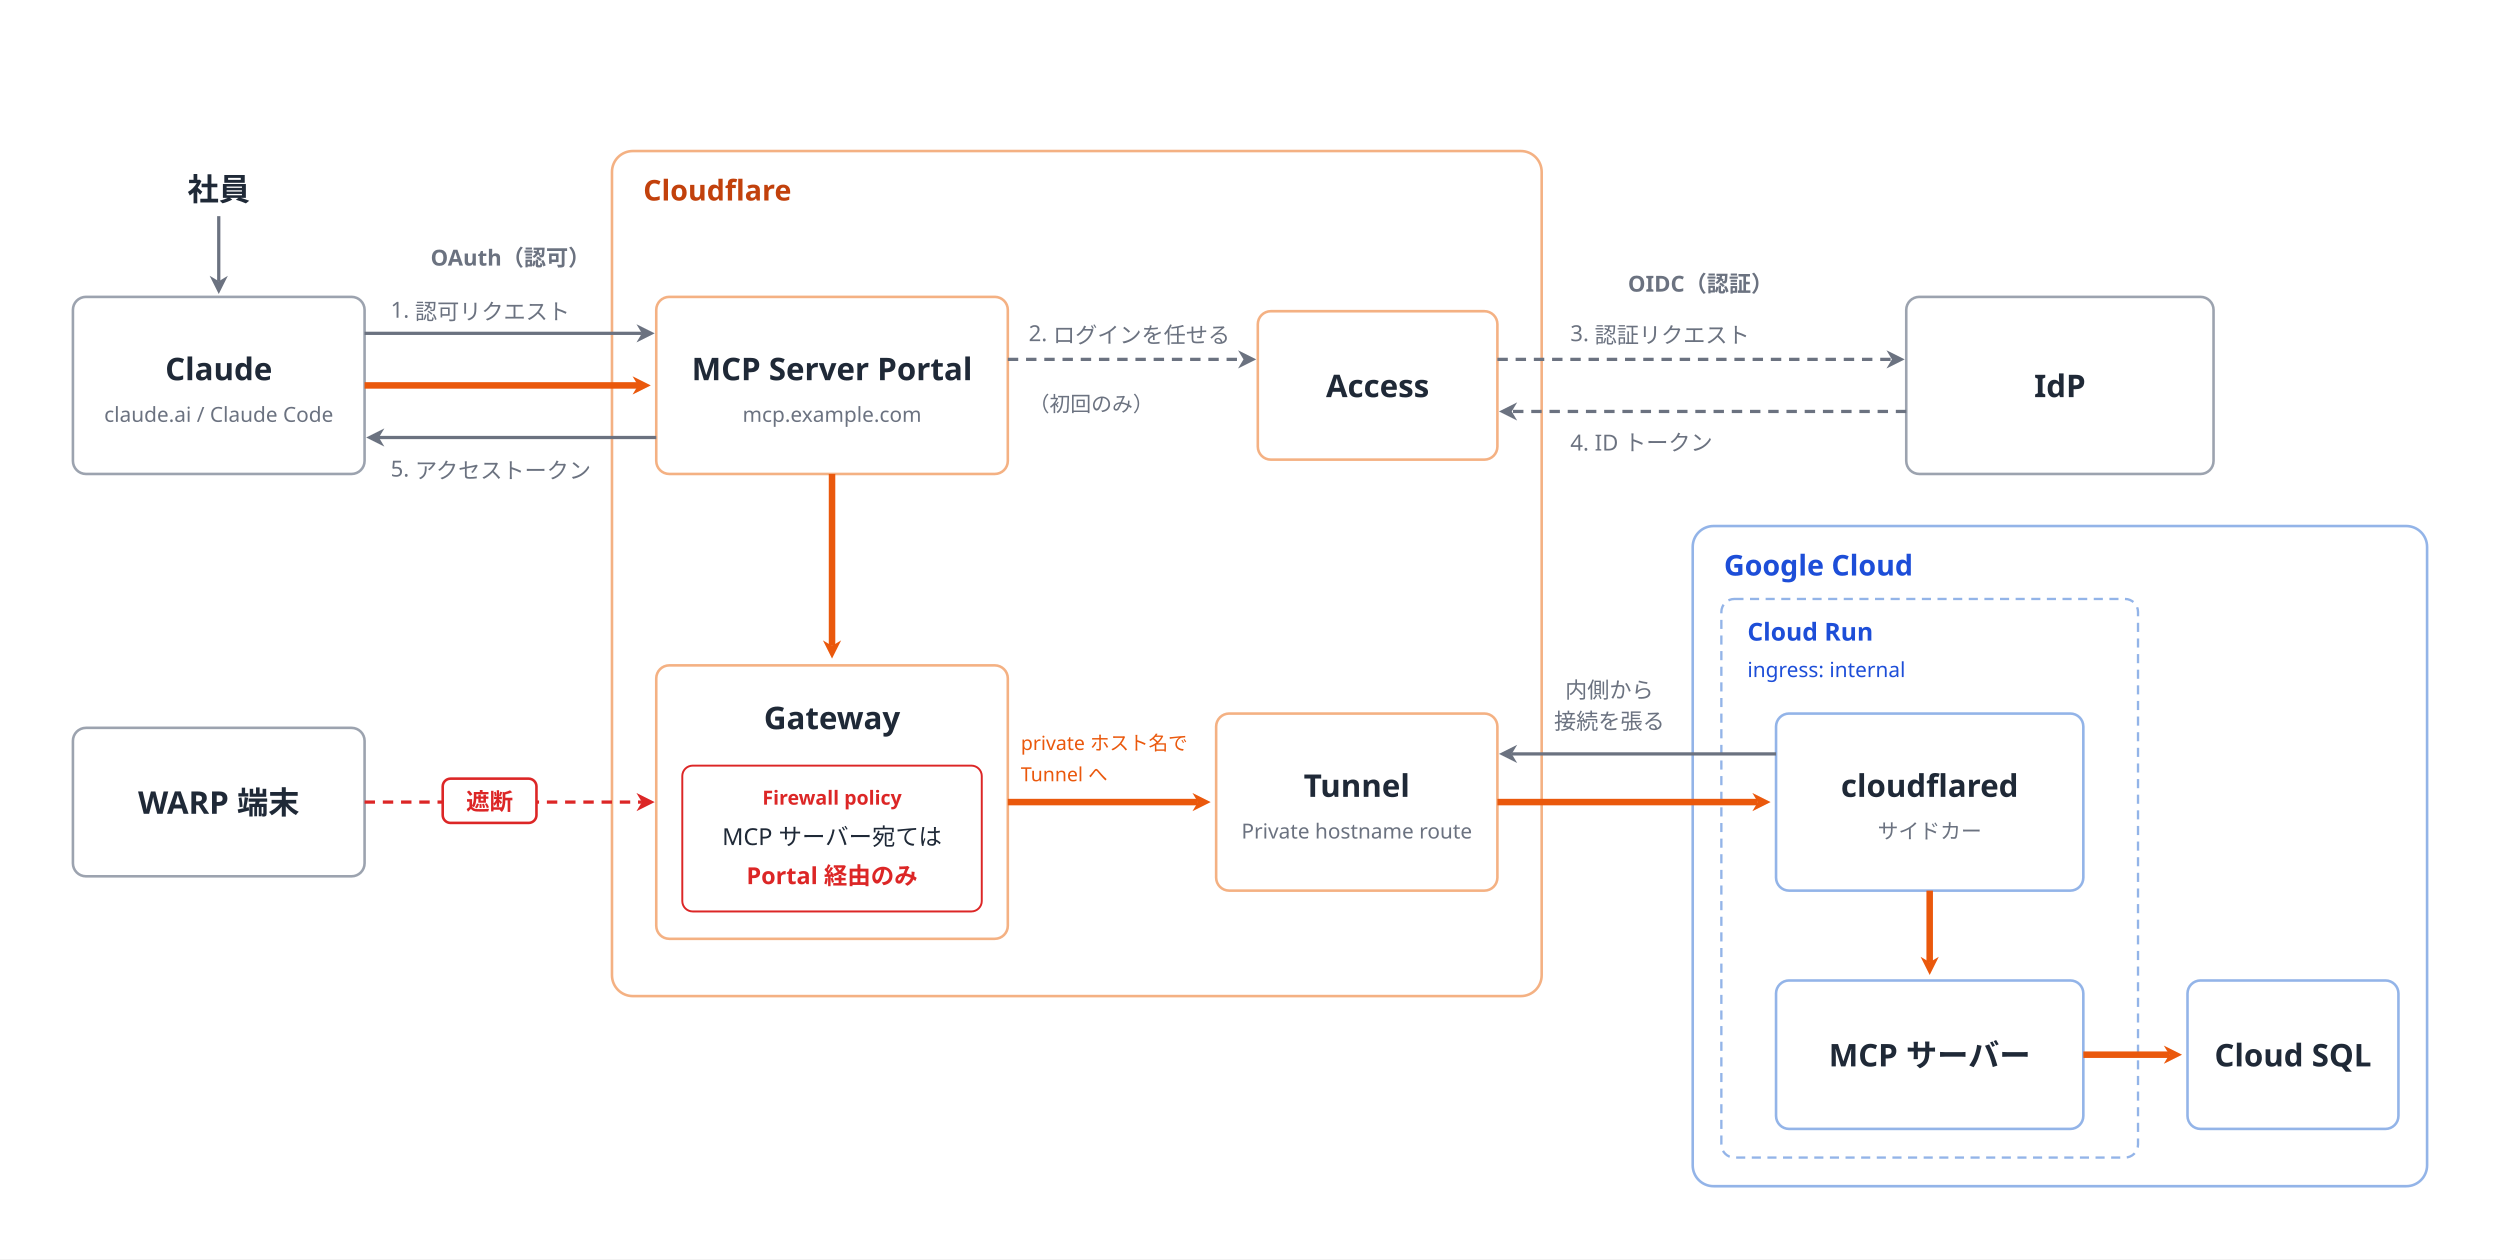
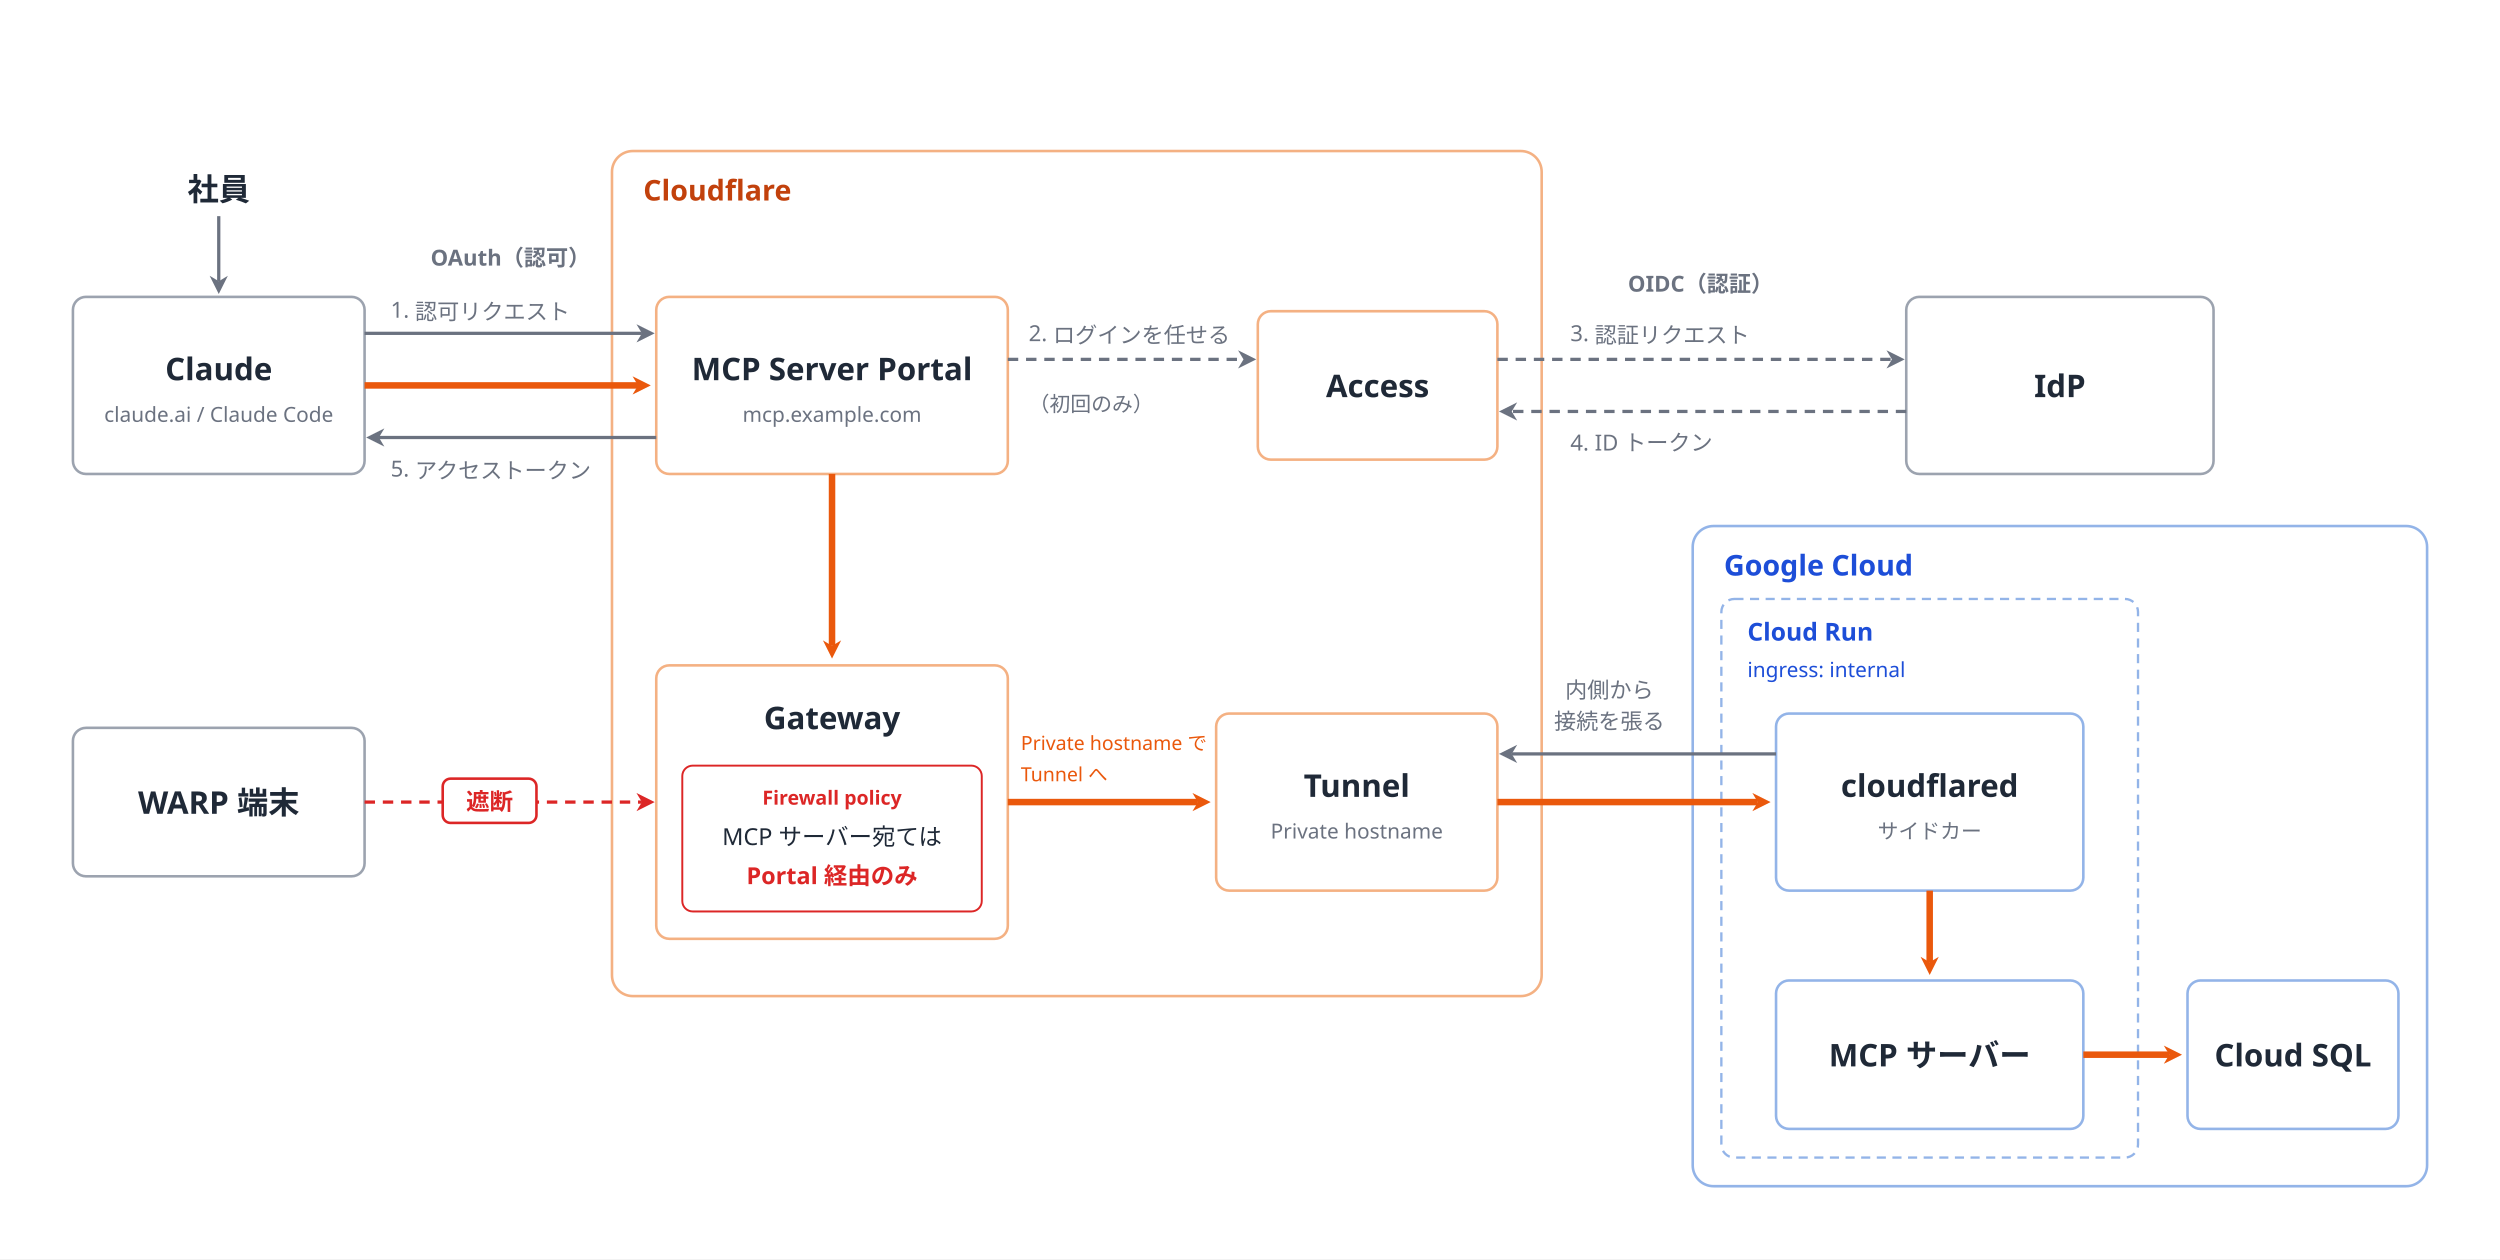
<svg xmlns="http://www.w3.org/2000/svg" width="1920" height="967" viewBox="0 96 1920 967">
  <defs>
    <marker id="a9CA3AF" viewBox="0 0 10 10" refX="3" refY="5" markerWidth="14" markerHeight="14" markerUnits="userSpaceOnUse" orient="auto">
      <path d="M0,0 L10,5 L0,10 L3,5 z" fill="#9CA3AF" />
    </marker>
    <marker id="aEA580C" viewBox="0 0 10 10" refX="3" refY="5" markerWidth="14" markerHeight="14" markerUnits="userSpaceOnUse" orient="auto">
      <path d="M0,0 L10,5 L0,10 L3,5 z" fill="#EA580C" />
    </marker>
    <marker id="aDC2626" viewBox="0 0 10 10" refX="3" refY="5" markerWidth="14" markerHeight="14" markerUnits="userSpaceOnUse" orient="auto">
      <path d="M0,0 L10,5 L0,10 L3,5 z" fill="#DC2626" />
    </marker>
    <marker id="a6B7280" viewBox="0 0 10 10" refX="3" refY="5" markerWidth="14" markerHeight="14" markerUnits="userSpaceOnUse" orient="auto">
      <path d="M0,0 L10,5 L0,10 L3,5 z" fill="#6B7280" />
    </marker>
  </defs>
  <rect x="0" y="96" width="1920" height="967" fill="#FFFFFF" />
  <rect x="470" y="212" width="714" height="649" rx="16" fill="none" stroke="#F4B183" stroke-width="2" />
  <text x="494" y="250" font-family="'Hiragino Sans', 'Noto Sans JP', 'Yu Gothic', sans-serif" font-size="22" font-weight="700" fill="#C2410C" text-anchor="start">Cloudflare</text>
  <rect x="1300" y="500" width="564" height="507" rx="16" fill="none" stroke="#93B4E8" stroke-width="2" />
  <text x="1324" y="538" font-family="'Hiragino Sans', 'Noto Sans JP', 'Yu Gothic', sans-serif" font-size="22" font-weight="700" fill="#1D4ED8" text-anchor="start">Google Cloud</text>
  <rect x="1322" y="556" width="320" height="429" rx="10" fill="none" stroke="#93B4E8" stroke-width="1.8" stroke-dasharray="7 5" />
  <text x="1342" y="588" font-family="'Hiragino Sans', 'Noto Sans JP', 'Yu Gothic', sans-serif" font-size="19" font-weight="700" fill="#1D4ED8" text-anchor="start">Cloud Run</text>
  <text x="1342" y="616" font-family="'Hiragino Sans', 'Noto Sans JP', 'Yu Gothic', sans-serif" font-size="16" font-weight="500" fill="#1D4ED8" text-anchor="start">ingress: internal</text>
  <text x="168" y="250" font-family="'Hiragino Sans', 'Noto Sans JP', 'Yu Gothic', sans-serif" font-size="24" font-weight="700" fill="#1F2937" text-anchor="middle">社員</text>
  <rect x="56" y="324" width="224" height="136" rx="10" fill="#FFFFFF" stroke="#9CA3AF" stroke-width="2" />
  <text x="168.0" y="388.0" font-family="'Hiragino Sans', 'Noto Sans JP', 'Yu Gothic', sans-serif" font-size="24" font-weight="700" fill="#1F2937" text-anchor="middle">Claude</text>
  <text x="168.0" y="420.0" font-family="'Hiragino Sans', 'Noto Sans JP', 'Yu Gothic', sans-serif" font-size="16" font-weight="400" fill="#6B7280" text-anchor="middle">claude.ai / Claude Code</text>
  <rect x="56" y="655" width="224" height="114" rx="10" fill="#FFFFFF" stroke="#9CA3AF" stroke-width="2" />
  <text x="168.0" y="721.0" font-family="'Hiragino Sans', 'Noto Sans JP', 'Yu Gothic', sans-serif" font-size="24" font-weight="700" fill="#1F2937" text-anchor="middle">WARP 端末</text>
  <rect x="504" y="324" width="270" height="136" rx="10" fill="#FFFFFF" stroke="#F4B183" stroke-width="2" />
  <text x="639.0" y="388.0" font-family="'Hiragino Sans', 'Noto Sans JP', 'Yu Gothic', sans-serif" font-size="24" font-weight="700" fill="#1F2937" text-anchor="middle">MCP Server Portal</text>
  <text x="639.0" y="420.0" font-family="'Hiragino Sans', 'Noto Sans JP', 'Yu Gothic', sans-serif" font-size="16" font-weight="400" fill="#6B7280" text-anchor="middle">mcp.example.com</text>
  <rect x="966" y="335" width="184" height="114" rx="10" fill="#FFFFFF" stroke="#F4B183" stroke-width="2" />
  <text x="1058.0" y="401.0" font-family="'Hiragino Sans', 'Noto Sans JP', 'Yu Gothic', sans-serif" font-size="24" font-weight="700" fill="#1F2937" text-anchor="middle">Access</text>
  <rect x="934" y="644" width="216" height="136" rx="10" fill="#FFFFFF" stroke="#F4B183" stroke-width="2" />
  <text x="1042.0" y="708.0" font-family="'Hiragino Sans', 'Noto Sans JP', 'Yu Gothic', sans-serif" font-size="24" font-weight="700" fill="#1F2937" text-anchor="middle">Tunnel</text>
-   <text x="1042.0" y="740.0" font-family="'Hiragino Sans', 'Noto Sans JP', 'Yu Gothic', sans-serif" font-size="16" font-weight="400" fill="#6B7280" text-anchor="middle">Private hostname route</text>
+   <text x="1042.0" y="740.0" font-family="'Hiragino Sans', 'Noto Sans JP', 'Yu Gothic', sans-serif" font-size="16" font-weight="400" fill="#6B7280" text-anchor="middle">Private hostname</text>
  <rect x="1464" y="324" width="236" height="136" rx="10" fill="#FFFFFF" stroke="#9CA3AF" stroke-width="2" />
  <text x="1582.0" y="401.0" font-family="'Hiragino Sans', 'Noto Sans JP', 'Yu Gothic', sans-serif" font-size="24" font-weight="700" fill="#1F2937" text-anchor="middle">IdP</text>
  <rect x="1364" y="644" width="236" height="136" rx="10" fill="#FFFFFF" stroke="#93B4E8" stroke-width="2" />
  <text x="1482.0" y="708.0" font-family="'Hiragino Sans', 'Noto Sans JP', 'Yu Gothic', sans-serif" font-size="24" font-weight="700" fill="#1F2937" text-anchor="middle">cloudflared</text>
  <text x="1482.0" y="740.0" font-family="'Hiragino Sans', 'Noto Sans JP', 'Yu Gothic', sans-serif" font-size="16" font-weight="400" fill="#6B7280" text-anchor="middle">サイドカー</text>
  <rect x="1364" y="849" width="236" height="114" rx="10" fill="#FFFFFF" stroke="#93B4E8" stroke-width="2" />
  <text x="1482.0" y="915.0" font-family="'Hiragino Sans', 'Noto Sans JP', 'Yu Gothic', sans-serif" font-size="24" font-weight="700" fill="#1F2937" text-anchor="middle">MCP サーバー</text>
  <rect x="1680" y="849" width="162" height="114" rx="10" fill="#FFFFFF" stroke="#93B4E8" stroke-width="2" />
  <text x="1761.0" y="915.0" font-family="'Hiragino Sans', 'Noto Sans JP', 'Yu Gothic', sans-serif" font-size="24" font-weight="700" fill="#1F2937" text-anchor="middle">Cloud SQL</text>
  <rect x="504" y="607" width="270" height="210" rx="10" fill="#FFFFFF" stroke="#F4B183" stroke-width="2" />
  <text x="639" y="656" font-family="'Hiragino Sans', 'Noto Sans JP', 'Yu Gothic', sans-serif" font-size="24" font-weight="700" fill="#1F2937" text-anchor="middle">Gateway</text>
  <rect x="524" y="684" width="230" height="112" rx="8" fill="#FFFFFF" stroke="#DC2626" stroke-width="1.5" />
  <text x="639" y="714" font-family="'Hiragino Sans', 'Noto Sans JP', 'Yu Gothic', sans-serif" font-size="15" font-weight="700" fill="#DC2626" text-anchor="middle">Firewall policy</text>
  <text x="639" y="745" font-family="'Hiragino Sans', 'Noto Sans JP', 'Yu Gothic', sans-serif" font-size="18" font-weight="500" fill="#1F2937" text-anchor="middle">MCP サーバー宛ては</text>
  <text x="639" y="775" font-family="'Hiragino Sans', 'Noto Sans JP', 'Yu Gothic', sans-serif" font-size="18" font-weight="700" fill="#DC2626" text-anchor="middle">Portal 経由のみ</text>
  <path d="M168,262 L168,312" fill="none" stroke="#6B7280" stroke-width="2.5" marker-end="url(#a6B7280)" />
  <path d="M280,352 L493,352" fill="none" stroke="#6B7280" stroke-width="2.5" marker-end="url(#a6B7280)" />
  <path d="M504,432 L291,432" fill="none" stroke="#6B7280" stroke-width="2.5" marker-end="url(#a6B7280)" />
  <text x="392" y="300" font-family="'Hiragino Sans', 'Noto Sans JP', 'Yu Gothic', sans-serif" font-size="17" font-weight="700" fill="#6B7280" text-anchor="middle">OAuth（認可）</text>
  <text x="300" y="340" font-family="'Hiragino Sans', 'Noto Sans JP', 'Yu Gothic', sans-serif" font-size="17" font-weight="500" fill="#6B7280" text-anchor="start">1. 認可リクエスト</text>
  <text x="300" y="462" font-family="'Hiragino Sans', 'Noto Sans JP', 'Yu Gothic', sans-serif" font-size="17" font-weight="500" fill="#6B7280" text-anchor="start">5. アクセストークン</text>
  <path d="M774,372 L955,372" fill="none" stroke="#6B7280" stroke-width="2.5" stroke-dasharray="8 6" marker-end="url(#a6B7280)" />
  <text x="790" y="358" font-family="'Hiragino Sans', 'Noto Sans JP', 'Yu Gothic', sans-serif" font-size="17" font-weight="500" fill="#6B7280" text-anchor="start">2. ログインを任せる</text>
  <text x="790" y="412" font-family="'Hiragino Sans', 'Noto Sans JP', 'Yu Gothic', sans-serif" font-size="16" font-weight="500" fill="#6B7280" text-anchor="start">（初回のみ）</text>
  <path d="M1150,372 L1453,372" fill="none" stroke="#6B7280" stroke-width="2.5" stroke-dasharray="8 6" marker-end="url(#a6B7280)" />
  <path d="M1464,412 L1161,412" fill="none" stroke="#6B7280" stroke-width="2.5" stroke-dasharray="8 6" marker-end="url(#a6B7280)" />
  <text x="1306" y="320" font-family="'Hiragino Sans', 'Noto Sans JP', 'Yu Gothic', sans-serif" font-size="17" font-weight="700" fill="#6B7280" text-anchor="middle">OIDC（認証）</text>
  <text x="1206" y="358" font-family="'Hiragino Sans', 'Noto Sans JP', 'Yu Gothic', sans-serif" font-size="17" font-weight="500" fill="#6B7280" text-anchor="start">3. 認証リクエスト</text>
  <text x="1206" y="442" font-family="'Hiragino Sans', 'Noto Sans JP', 'Yu Gothic', sans-serif" font-size="17" font-weight="500" fill="#6B7280" text-anchor="start">4. ID トークン</text>
  <path d="M280,392 L490,392" fill="none" stroke="#EA580C" stroke-width="5" marker-end="url(#aEA580C)" />
  <path d="M639,460 L639,592" fill="none" stroke="#EA580C" stroke-width="5" marker-end="url(#aEA580C)" />
  <path d="M774,712 L920,712" fill="none" stroke="#EA580C" stroke-width="5" marker-end="url(#aEA580C)" />
-   <text x="784" y="672" font-family="'Hiragino Sans', 'Noto Sans JP', 'Yu Gothic', sans-serif" font-size="15" font-weight="500" fill="#EA580C" text-anchor="start">private ホスト名で</text>
+   <text x="784" y="672" font-family="'Hiragino Sans', 'Noto Sans JP', 'Yu Gothic', sans-serif" font-size="15" font-weight="500" fill="#EA580C" text-anchor="start">Private hostname で</text>
  <text x="784" y="696" font-family="'Hiragino Sans', 'Noto Sans JP', 'Yu Gothic', sans-serif" font-size="15" font-weight="500" fill="#EA580C" text-anchor="start">Tunnel へ</text>
  <path d="M1150,712 L1350,712" fill="none" stroke="#EA580C" stroke-width="5" marker-end="url(#aEA580C)" />
  <path d="M1482,780 L1482,835" fill="none" stroke="#EA580C" stroke-width="5" marker-end="url(#aEA580C)" />
  <path d="M1600,906 L1666,906" fill="none" stroke="#EA580C" stroke-width="5" marker-end="url(#aEA580C)" />
  <path d="M1364,675 L1161,675" fill="none" stroke="#6B7280" stroke-width="2.5" marker-end="url(#a6B7280)" />
  <text x="1236" y="632" font-family="'Hiragino Sans', 'Noto Sans JP', 'Yu Gothic', sans-serif" font-size="17" font-weight="500" fill="#6B7280" text-anchor="middle">内側から</text>
  <text x="1236" y="656" font-family="'Hiragino Sans', 'Noto Sans JP', 'Yu Gothic', sans-serif" font-size="17" font-weight="500" fill="#6B7280" text-anchor="middle">接続を張る</text>
  <path d="M280,712 L493,712" fill="none" stroke="#DC2626" stroke-width="2.5" stroke-dasharray="8 6" marker-end="url(#aDC2626)" />
  <rect x="340" y="694" width="72" height="34" rx="6" fill="#FFFFFF" stroke="#DC2626" stroke-width="2" />
  <text x="376" y="718" font-family="'Hiragino Sans', 'Noto Sans JP', 'Yu Gothic', sans-serif" font-size="18" font-weight="700" fill="#DC2626" text-anchor="middle">遮断</text>
</svg>
